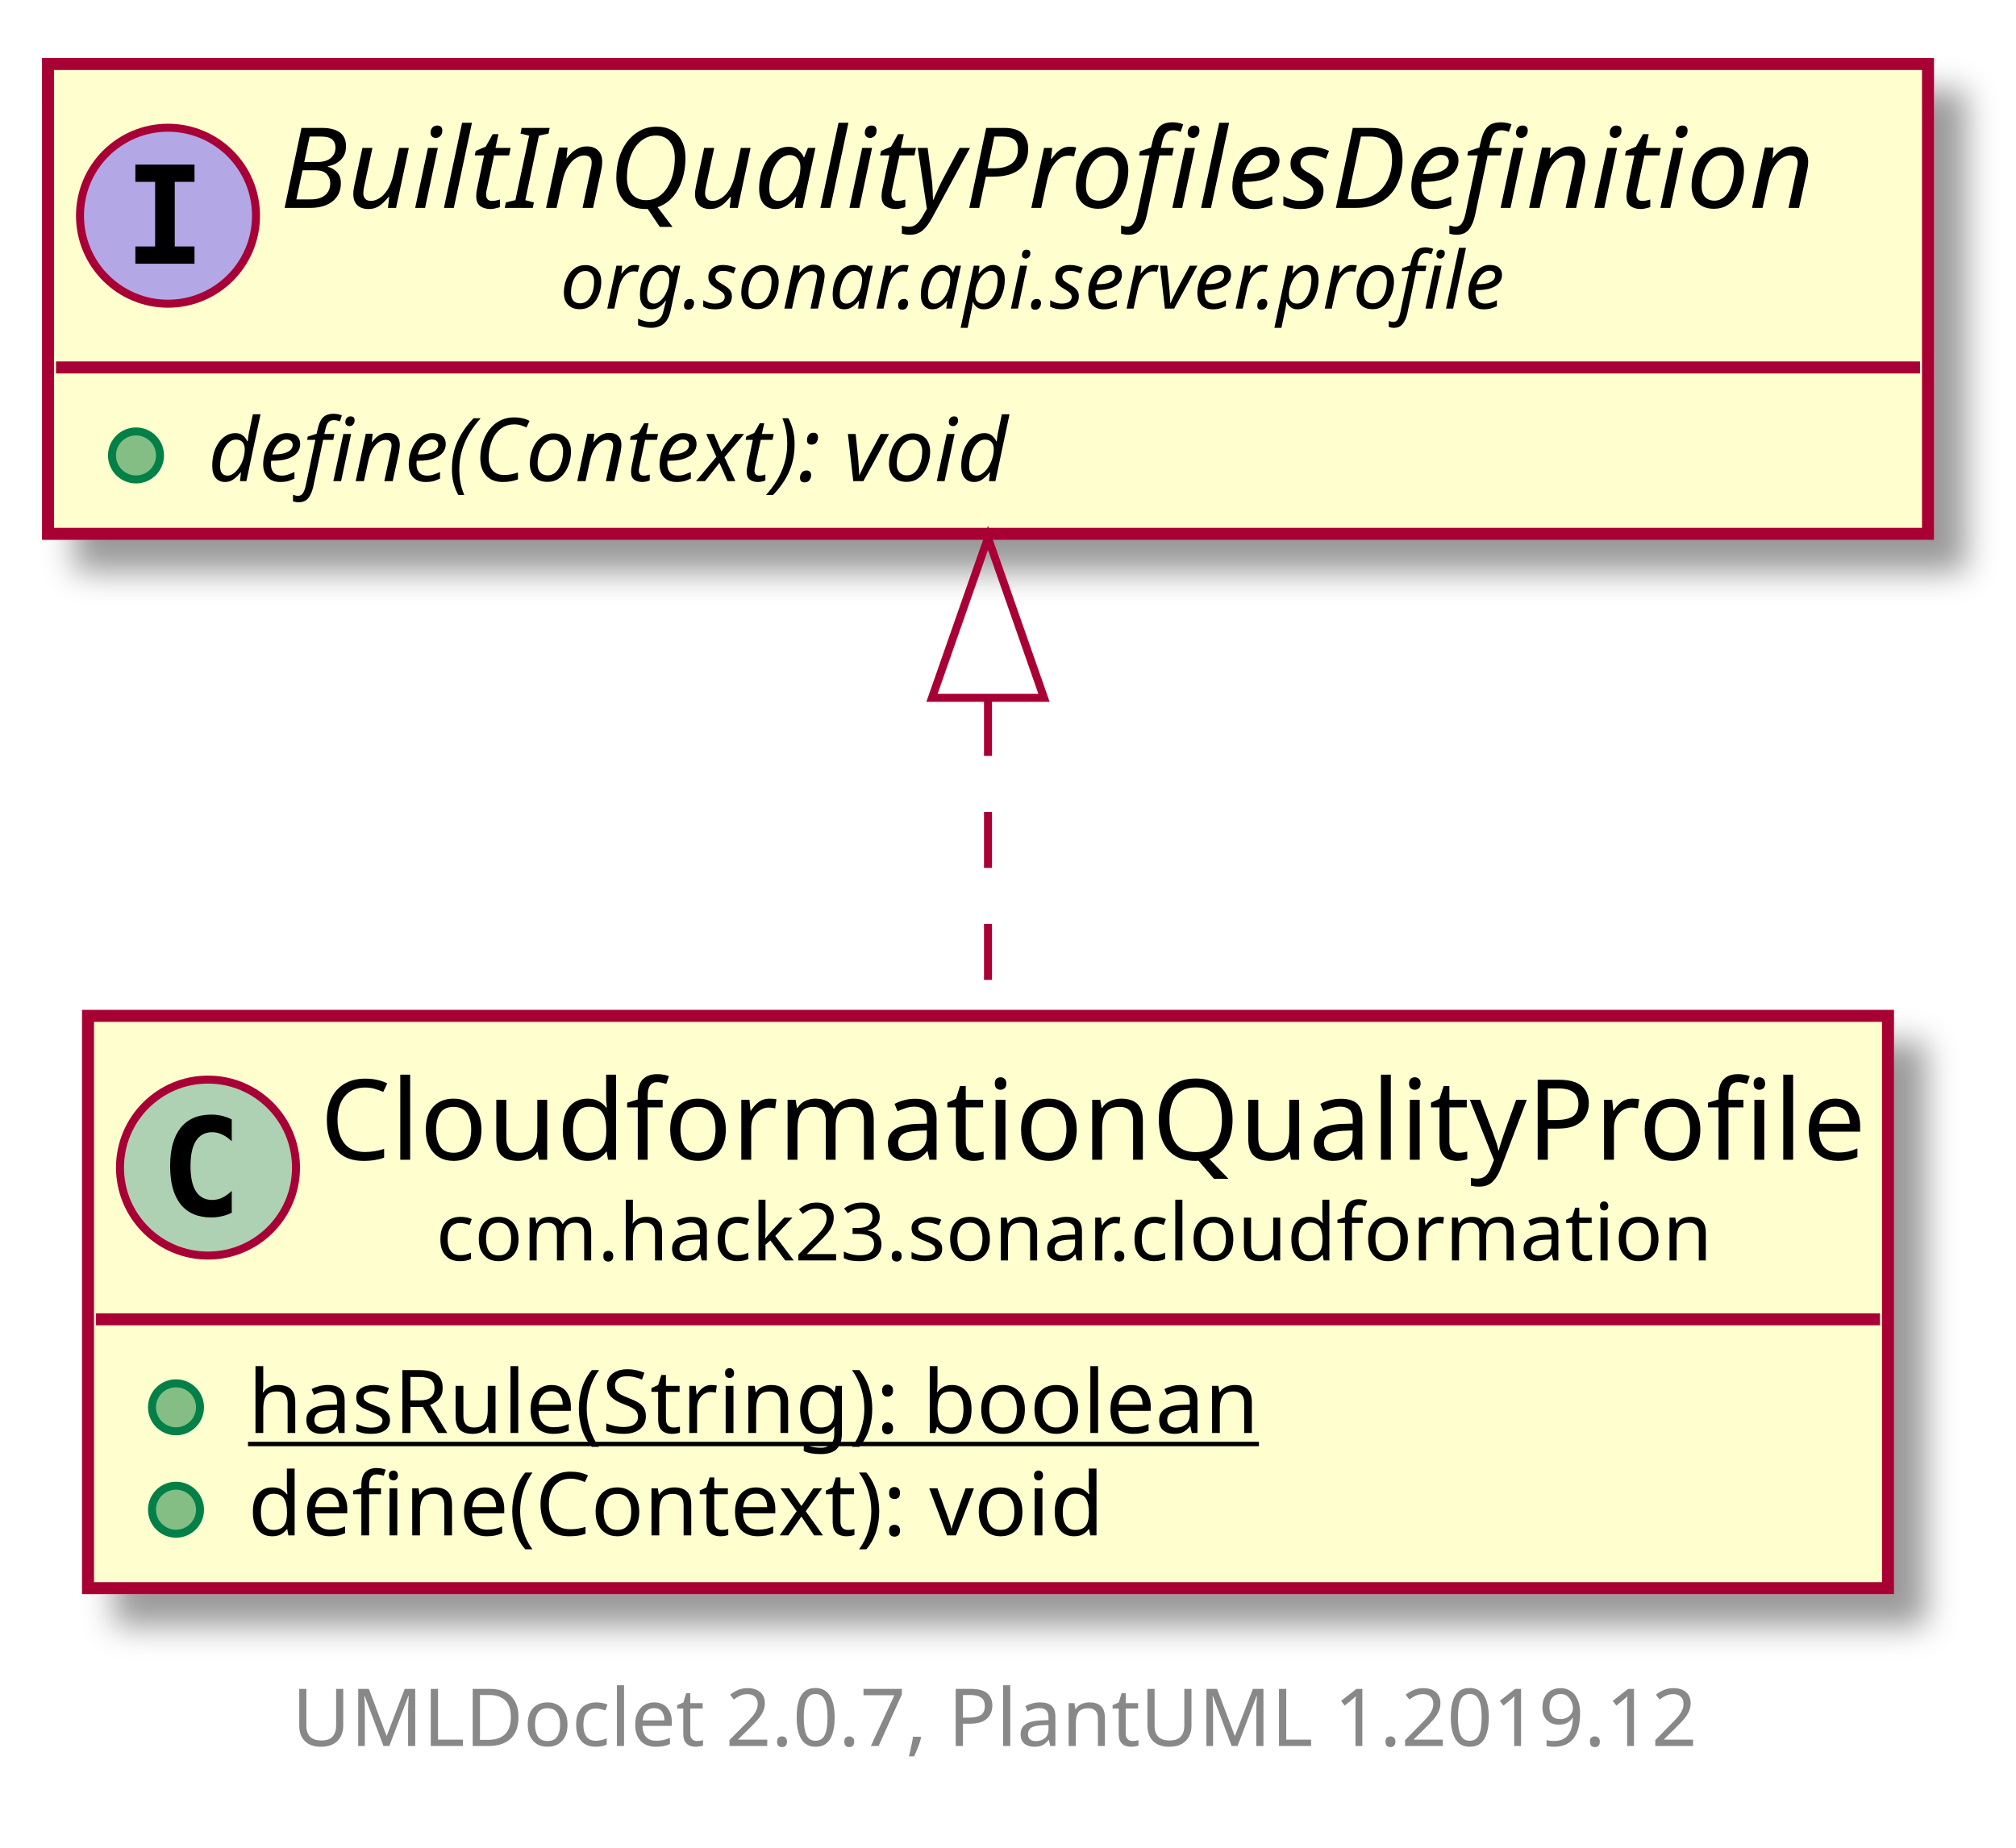
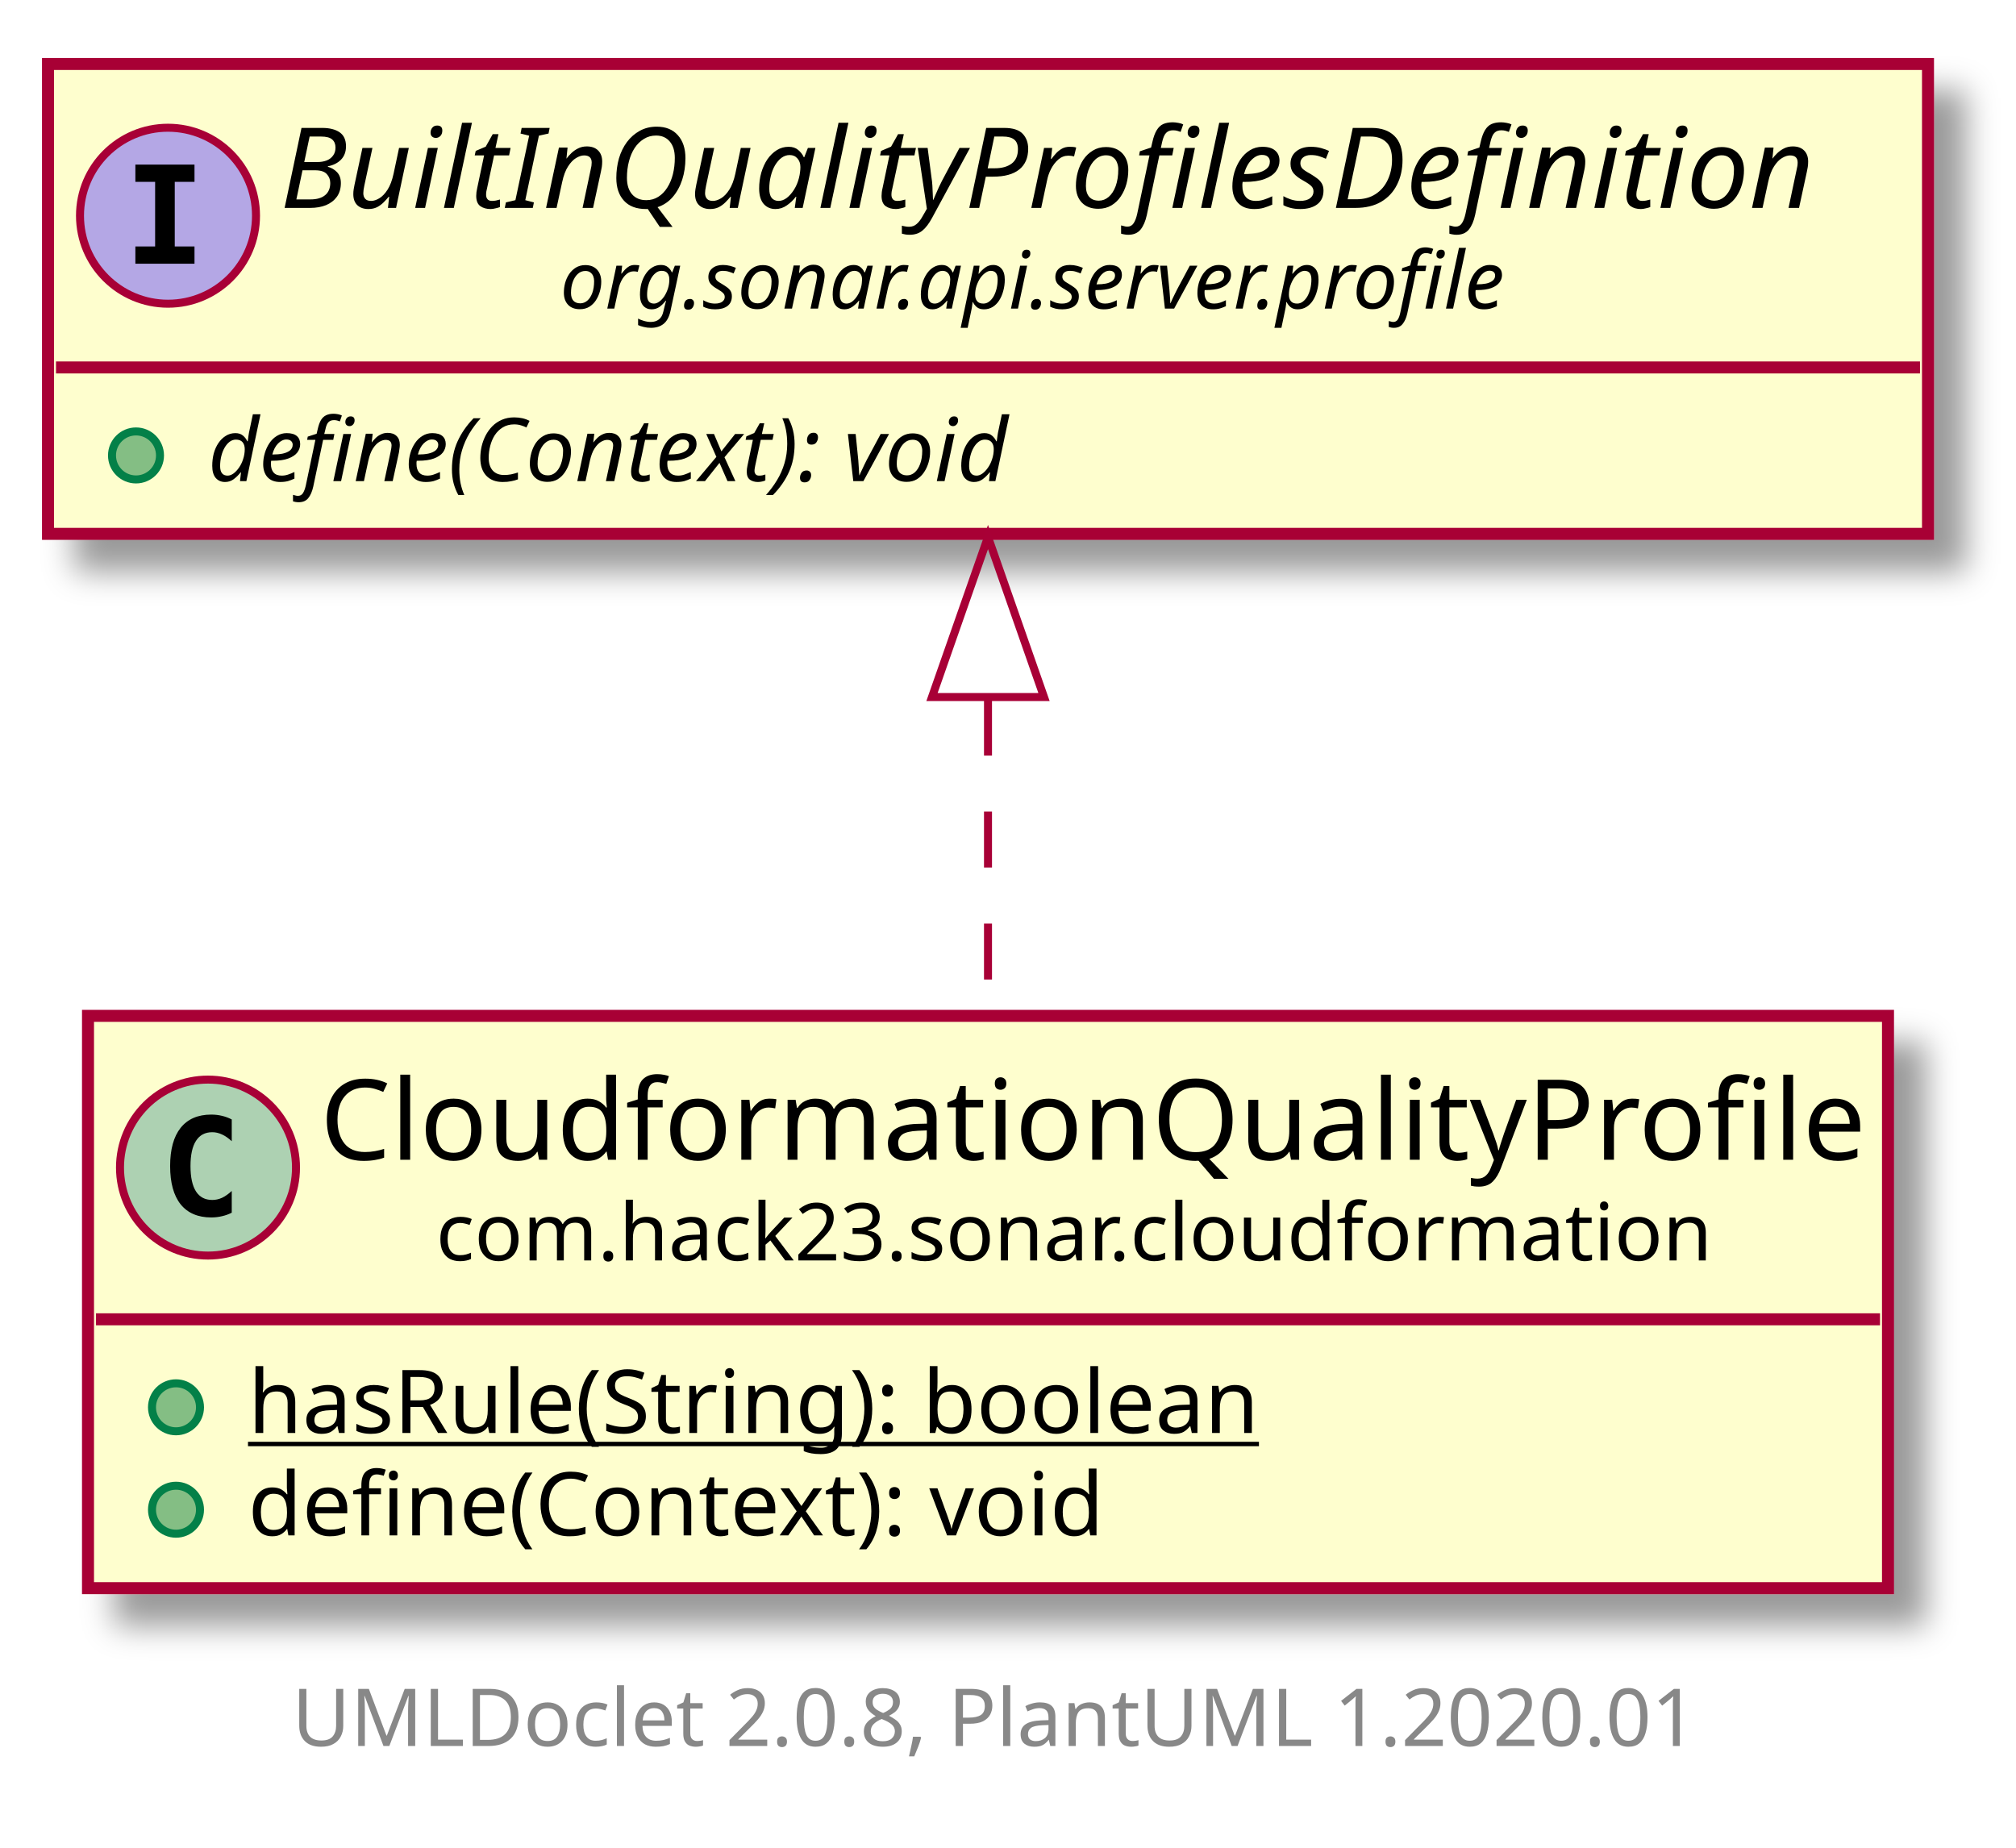
<svg xmlns="http://www.w3.org/2000/svg" xmlns:xlink="http://www.w3.org/1999/xlink" contentScriptType="application/ecmascript" contentStyleType="text/css" height="231px" preserveAspectRatio="none" style="width:252px;height:231px;" version="1.1" viewBox="0 0 252 231" width="252px" zoomAndPan="magnify">
  <defs>
-     <filter height="300%" id="f10rathajrvutj" width="300%" x="-1" y="-1">
+     <filter height="300%" id="fqo27qqmfmytq" width="300%" x="-1" y="-1">
      <feGaussianBlur result="blurOut" stdDeviation="2.0" />
      <feColorMatrix in="blurOut" result="blurOut2" type="matrix" values="0 0 0 0 0 0 0 0 0 0 0 0 0 0 0 0 0 0 .4 0" />
      <feOffset dx="4.0" dy="4.0" in="blurOut2" result="blurOut3" />
      <feBlend in="SourceGraphic" in2="blurOut3" mode="normal" />
    </filter>
  </defs>
  <g>
    <a href="CloudformationQualityProfile.html" target="_top" title="CloudformationQualityProfile.html" xlink:actuate="onRequest" xlink:href="CloudformationQualityProfile.html" xlink:show="new" xlink:title="CloudformationQualityProfile.html" xlink:type="simple">
-       <rect fill="#FEFECE" filter="url(#f10rathajrvutj)" height="71.547" id="com.hack23.sonar.cloudformation.CloudformationQualityProfile" style="stroke: #A80036; stroke-width: 1.5;" width="225" x="11" y="127" />
+       <rect fill="#FEFECE" filter="url(#fqo27qqmfmytq)" height="71.547" id="com.hack23.sonar.cloudformation.CloudformationQualityProfile" style="stroke: #A80036; stroke-width: 1.5;" width="225" x="11" y="127" />
      <ellipse cx="26" cy="145.969" fill="#ADD1B2" rx="11" ry="11" style="stroke: #A80036; stroke-width: 1.0;" />
      <path d="M28.969,151.609 Q28.391,151.906 27.75,152.047 Q27.109,152.203 26.406,152.203 Q23.906,152.203 22.578,150.562 Q21.266,148.906 21.266,145.781 Q21.266,142.656 22.578,141 Q23.906,139.344 26.406,139.344 Q27.109,139.344 27.75,139.5 Q28.406,139.656 28.969,139.953 L28.969,142.672 Q28.344,142.094 27.75,141.828 Q27.156,141.547 26.531,141.547 Q25.188,141.547 24.5,142.625 Q23.812,143.688 23.812,145.781 Q23.812,147.875 24.5,148.953 Q25.188,150.016 26.531,150.016 Q27.156,150.016 27.75,149.75 Q28.344,149.469 28.969,148.891 L28.969,151.609 Z " />
      <text fill="#000000" font-family="sans-serif" font-size="14" lengthAdjust="spacingAndGlyphs" textLength="193" x="40" y="144.995">CloudformationQualityProfile</text>
      <text fill="#000000" font-family="sans-serif" font-size="10" lengthAdjust="spacingAndGlyphs" textLength="164" x="54.5" y="157.579">com.hack23.sonar.cloudformation</text>
      <line style="stroke: #A80036; stroke-width: 1.5;" x1="12" x2="235" y1="164.938" y2="164.938" />
      <ellipse cx="22" cy="175.938" fill="#84BE84" rx="3" ry="3" style="stroke: #038048; stroke-width: 1.0;" />
      <text fill="#000000" font-family="sans-serif" font-size="11" lengthAdjust="spacingAndGlyphs" text-decoration="underline" textLength="140" x="31" y="179.148">hasRule(String): boolean</text>
      <ellipse cx="22" cy="188.742" fill="#84BE84" rx="3" ry="3" style="stroke: #038048; stroke-width: 1.0;" />
      <text fill="#000000" font-family="sans-serif" font-size="11" lengthAdjust="spacingAndGlyphs" textLength="117" x="31" y="191.953">define(Context): void</text>
    </a>
-     <rect fill="#FEFECE" filter="url(#f10rathajrvutj)" height="58.742" id="org.sonar.api.server.profile.BuiltInQualityProfilesDefinition" style="stroke: #A80036; stroke-width: 1.5;" width="235" x="6" y="8" />
+     <rect fill="#FEFECE" filter="url(#fqo27qqmfmytq)" height="58.742" id="org.sonar.api.server.profile.BuiltInQualityProfilesDefinition" style="stroke: #A80036; stroke-width: 1.5;" width="235" x="6" y="8" />
    <ellipse cx="21" cy="26.969" fill="#B4A7E5" rx="11" ry="11" style="stroke: #A80036; stroke-width: 1.0;" />
    <path d="M16.922,22.734 L16.922,20.578 L24.312,20.578 L24.312,22.734 L21.844,22.734 L21.844,30.812 L24.312,30.812 L24.312,32.969 L16.922,32.969 L16.922,30.812 L19.391,30.812 L19.391,22.734 L16.922,22.734 Z " />
    <text fill="#000000" font-family="sans-serif" font-size="14" font-style="italic" lengthAdjust="spacingAndGlyphs" textLength="203" x="35" y="25.995">BuiltInQualityProfilesDefinition</text>
    <text fill="#000000" font-family="sans-serif" font-size="10" font-style="italic" lengthAdjust="spacingAndGlyphs" textLength="133" x="70" y="38.579">org.sonar.api.server.profile</text>
    <line style="stroke: #A80036; stroke-width: 1.5;" x1="7" x2="240" y1="45.938" y2="45.938" />
    <ellipse cx="17" cy="56.938" fill="#84BE84" rx="3" ry="3" style="stroke: #038048; stroke-width: 1.0;" />
    <text fill="#000000" font-family="sans-serif" font-size="11" font-style="italic" lengthAdjust="spacingAndGlyphs" textLength="119" x="26" y="60.148">define(Context): void</text>
-     <path d="M123.5,87.505 C123.5,100.621 123.5,114.513 123.5,126.755 " fill="none" id="org.sonar.api.server.profile.BuiltInQualityProfilesDefinition&lt;-com.hack23.sonar.cloudformation.CloudformationQualityProfile" style="stroke: #A80036; stroke-width: 1.0; stroke-dasharray: 7.0,7.0;" />
-     <polygon fill="none" points="116.5,87.242,123.5,67.242,130.5,87.242,116.5,87.242" style="stroke: #A80036; stroke-width: 1.0;" />
-     <text fill="#888888" font-family="sans-serif" font-size="10" lengthAdjust="spacingAndGlyphs" textLength="186" x="36.5" y="218.282">UMLDoclet 2.0.7, PlantUML 1.2019.12</text>
+     <path d="M123.5,87.46 C123.5,100.64 123.5,114.64 123.5,126.9 " fill="none" id="org.sonar.api.server.profile.BuiltInQualityProfilesDefinition&lt;-com.hack23.sonar.cloudformation.CloudformationQualityProfile" style="stroke: #A80036; stroke-width: 1.0; stroke-dasharray: 7.0,7.0;" />
+     <polygon fill="none" points="116.5,87.14,123.5,67.14,130.5,87.14,116.5,87.14" style="stroke: #A80036; stroke-width: 1.0;" />
+     <text fill="#888888" font-family="sans-serif" font-size="10" lengthAdjust="spacingAndGlyphs" textLength="186" x="36.5" y="218.282">UMLDoclet 2.0.8, PlantUML 1.2020.01</text>
  </g>
</svg>
